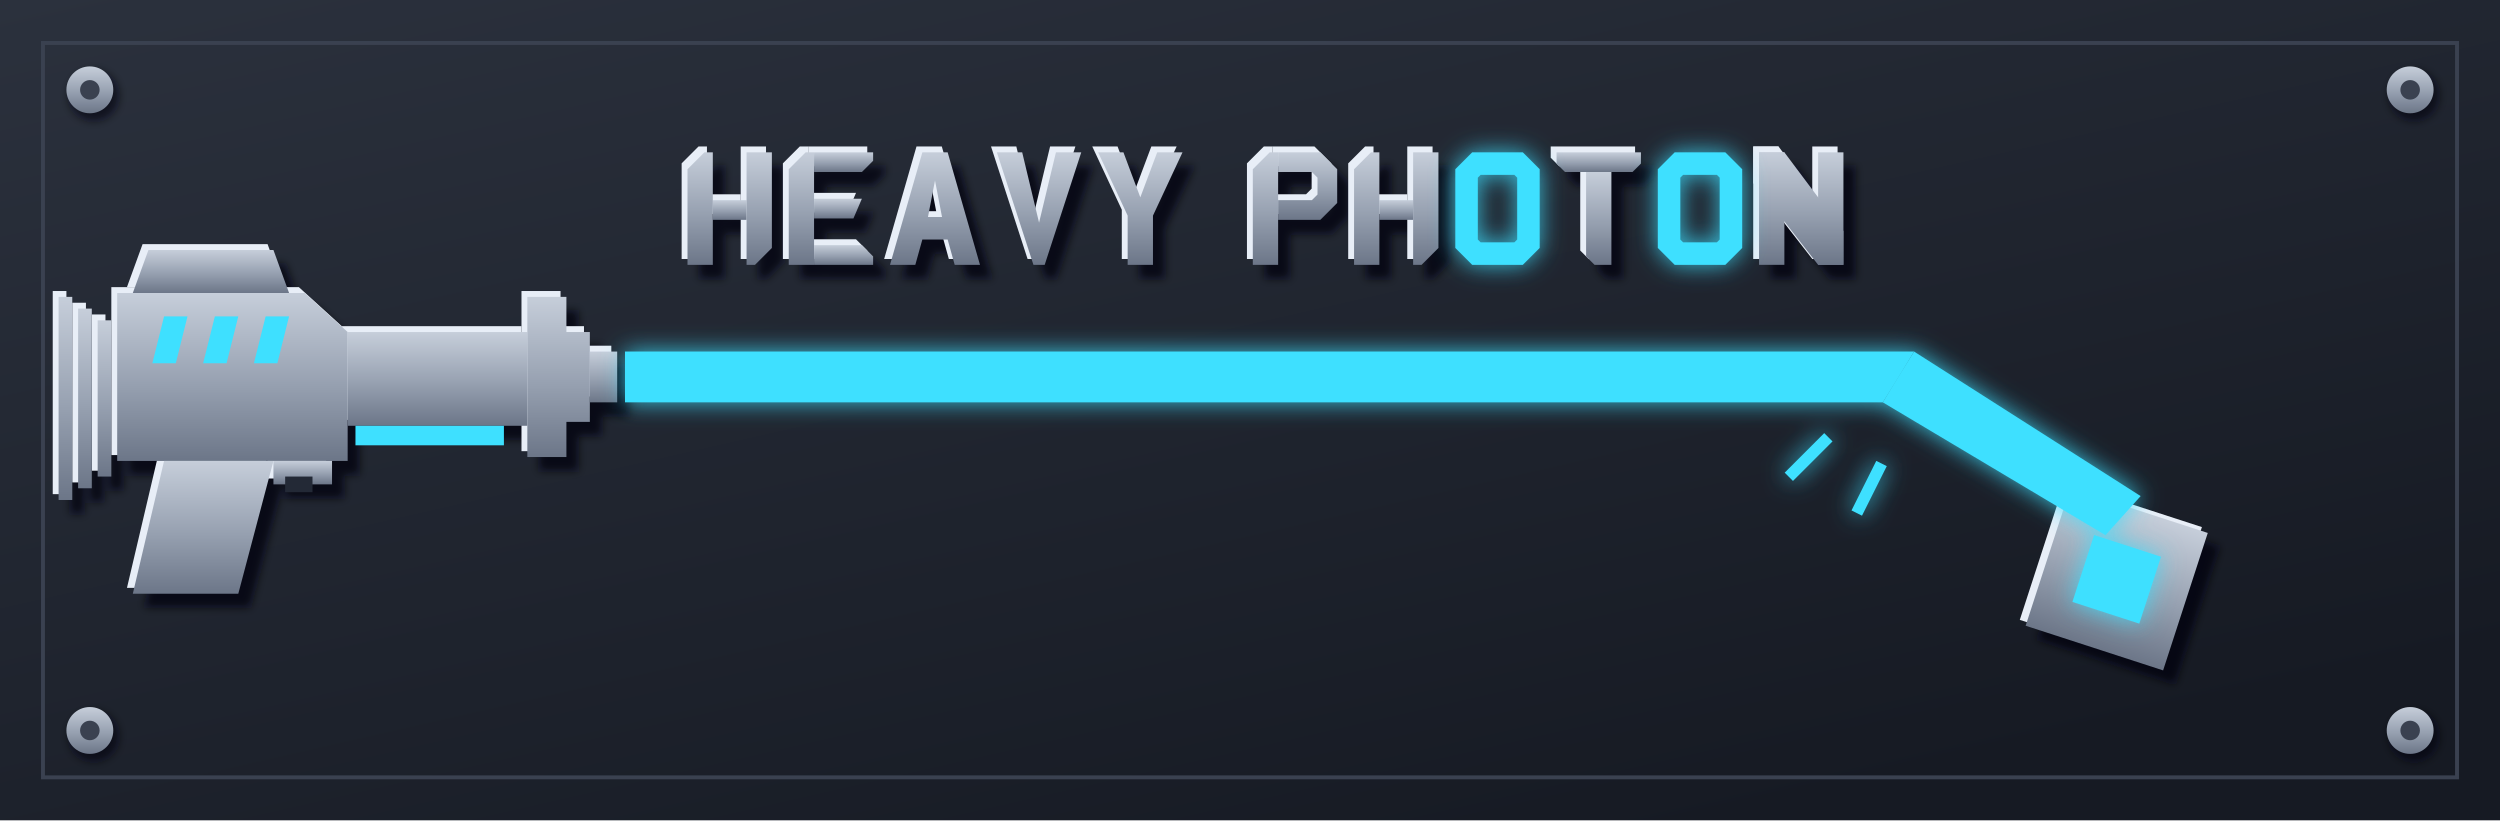
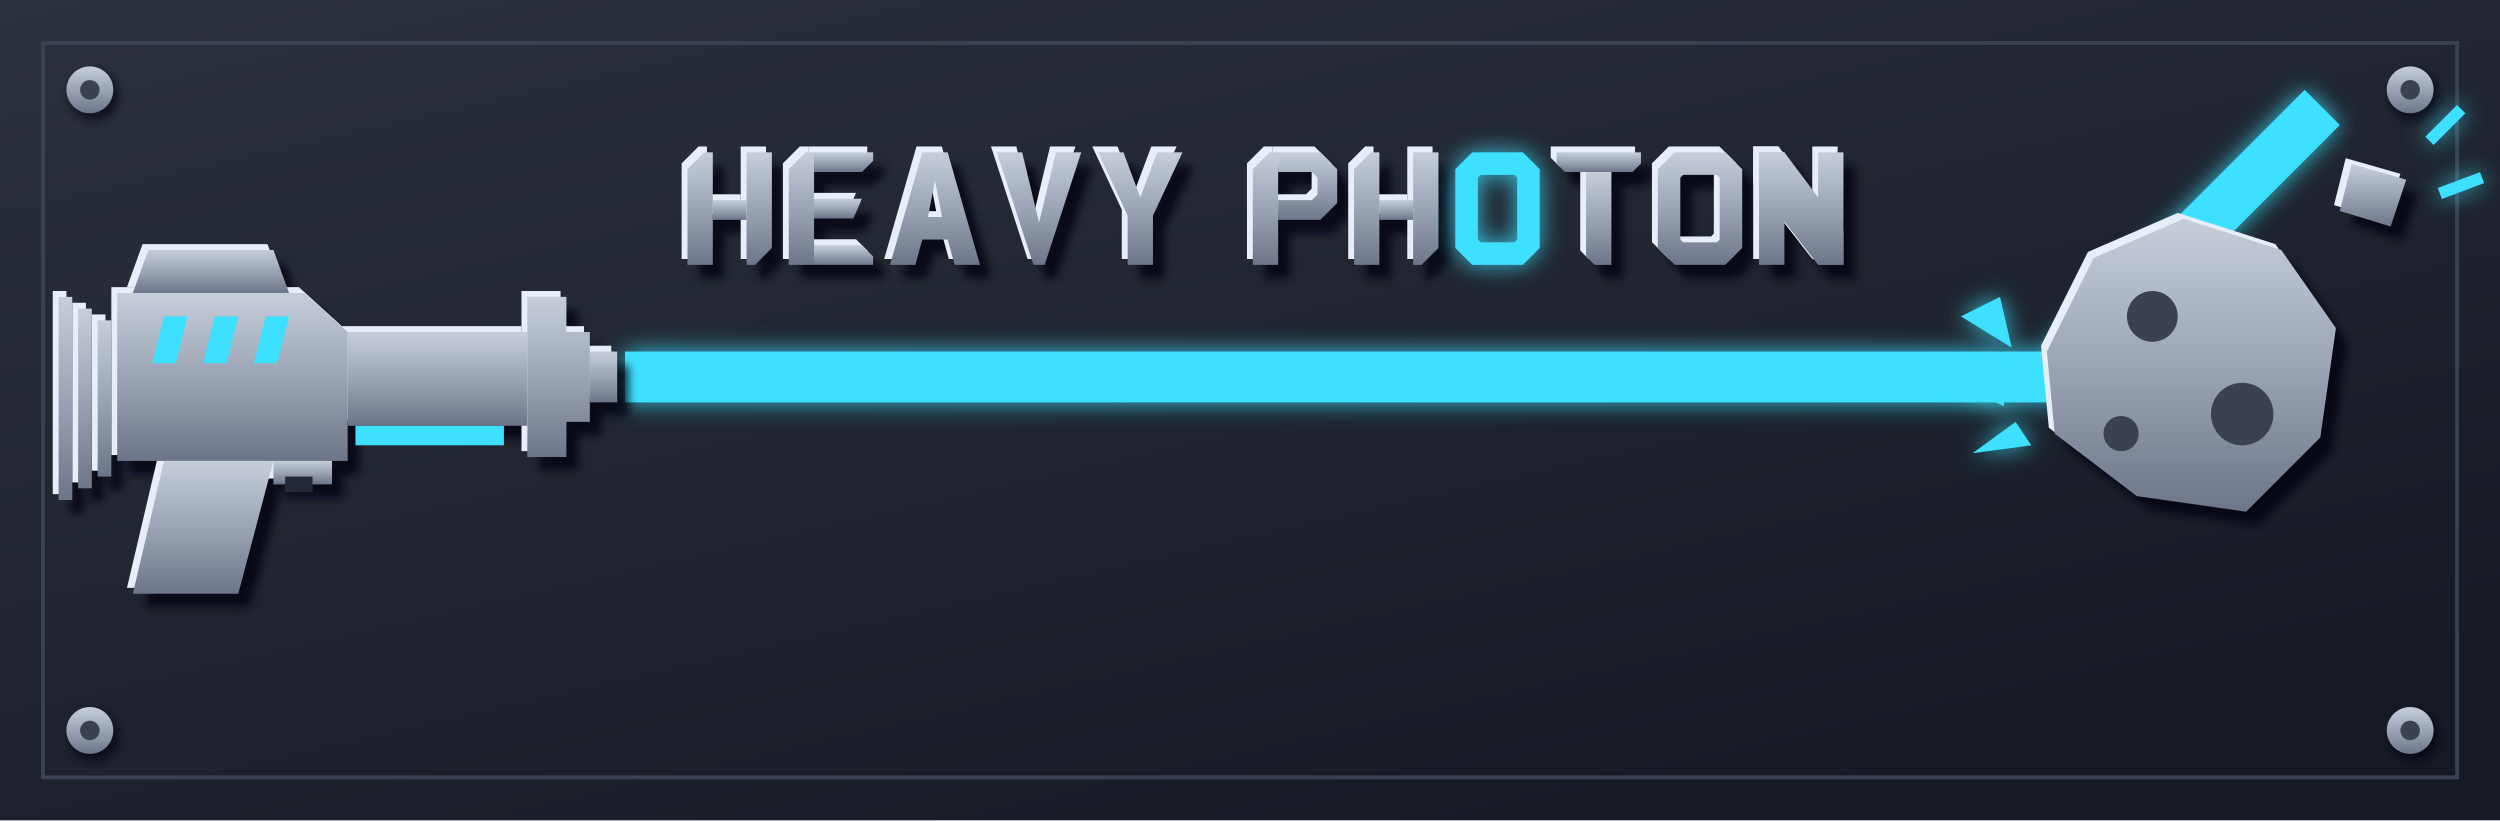
<svg xmlns="http://www.w3.org/2000/svg" viewBox="0 0 1280 420" width="1280" height="420">
  <defs>
    <linearGradient id="plate" x1="0" y1="0" x2="0.7" y2="1">
      <stop offset="0" stop-color="#2B313D" />
      <stop offset="1" stop-color="#161A23" />
    </linearGradient>
    <linearGradient id="steel" x1="0" y1="0" x2="0" y2="1">
      <stop offset="0" stop-color="#C6CEDA" />
      <stop offset="0.55" stop-color="#96A0B0" />
      <stop offset="1" stop-color="#6C7688" />
    </linearGradient>
    <filter id="soften" x="-20%" y="-20%" width="140%" height="140%">
      <feGaussianBlur stdDeviation="2.2" />
    </filter>
    <filter id="glow" x="-60%" y="-60%" width="220%" height="220%">
      <feGaussianBlur stdDeviation="6" />
    </filter>
  </defs>
  <rect width="1280" height="420" fill="url(#plate)" />
  <rect x="22" y="22" width="1236" height="376" fill="none" stroke="#3A4150" stroke-width="2" />
  <circle cx="48" cy="49" r="13" fill="#04060A" opacity="0.6" filter="url(#soften)" />
  <circle cx="46" cy="46" r="12" fill="url(#steel)" />
  <circle cx="46" cy="46" r="5" fill="#3A4150" />
  <circle cx="1236" cy="49" r="13" fill="#04060A" opacity="0.6" filter="url(#soften)" />
  <circle cx="1234" cy="46" r="12" fill="url(#steel)" />
  <circle cx="1234" cy="46" r="5" fill="#3A4150" />
  <circle cx="48" cy="377" r="13" fill="#04060A" opacity="0.6" filter="url(#soften)" />
  <circle cx="46" cy="374" r="12" fill="url(#steel)" />
  <circle cx="46" cy="374" r="5" fill="#3A4150" />
  <circle cx="1236" cy="377" r="13" fill="#04060A" opacity="0.6" filter="url(#soften)" />
  <circle cx="1234" cy="374" r="12" fill="url(#steel)" />
  <circle cx="1234" cy="374" r="5" fill="#3A4150" />
+   <g fill="#3EE0FF" opacity="0.85" filter="url(#glow)">
+     <path d="M320,180 L1060,180 L1060,206 L320,206 Z" />
+     <path d="M1040,186 L1180,46 L1198,64 L1058,204 Z" />
+   </g>
+   <g fill="#3EE0FF">
+     <path d="M320,180 L1060,180 L1060,206 L320,206 Z" />
+     <path d="M1040,186 L1180,46 L1198,64 L1058,204 Z" />
+   </g>
  <g fill="#04060A" opacity="0.75" filter="url(#soften)" transform="translate(6 7)">
    <g transform="translate(28 86)">
      <rect x="2" y="66" width="7" height="104" />
      <rect x="12" y="72" width="7" height="92" />
      <rect x="22" y="78" width="7" height="80" />
      <path d="M32,64 L128,64 L150,84 L150,150 L32,150 Z" />
      <path d="M56,150 L112,150 L94,218 L40,218 Z" />
      <rect x="112" y="150" width="30" height="12" />
      <path d="M48,42 L112,42 L120,64 L40,64 Z" />
      <path d="M150,84 L242,84 L242,132 L150,132 Z" />
      <path d="M242,66 L262,66 L262,84 L274,84 L274,130 L262,130 L262,148 L242,148 Z" />
      <rect x="274" y="94" width="14" height="26" />
    </g>
    <g transform="translate(352 78) scale(0.72)">
      <g transform="translate(0.0 0)">
        <rect x="18" y="34" width="24" height="14" />
        <polygon points="0,12 12,0 18,0 18,80 0,80" />
        <polygon points="42,0 60,0 60,68 48,80 42,80" />
      </g>
      <g transform="translate(72.0 0)">
        <polygon points="0,12 12,0 18,0 18,80 0,80" />
        <polygon points="18,0 60,0 60,6 52,14 18,14" />
        <polygon points="18,33 52,33 46,47 18,47" />
        <polygon points="18,66 52,66 60,74 60,80 18,80" />
      </g>
      <g transform="translate(144.0 0)">
        <path fill-rule="evenodd" transform="translate(0 0)" d="M23,0 L41,0 L64,80 L46,80 L41,62 L23,62 L18,80 L0,80 Z M32,20 L37,46 L27,46 Z" />
      </g>
      <g transform="translate(220.0 0)">
        <polygon points="0,0 18,0 30,50 42,0 60,0 34,80 26,80" />
      </g>
      <g transform="translate(292.0 0)">
        <polygon points="0,0 18,0 30,32 42,0 60,0 39,45 39,80 21,80 21,45" />
      </g>
      <g transform="translate(402.0 0)">
        <path fill-rule="evenodd" transform="translate(0 0)" d="M18,0 L48,0 L60,12 L60,36 L48,48 L18,48 L18,34 L42,34 L46,30 L46,18 L42,14 L18,14 Z" />
        <polygon points="0,12 12,0 18,0 18,80 0,80" />
      </g>
      <g transform="translate(474.0 0)">
        <rect x="18" y="34" width="24" height="14" />
        <polygon points="0,12 12,0 18,0 18,80 0,80" />
        <polygon points="42,0 60,0 60,68 48,80 42,80" />
      </g>
      <g transform="translate(618.0 0)">
        <polygon points="0,0 60,0 60,8 54,14 6,14 0,8" />
        <polygon points="21,14 39,14 39,80 27,80 21,74" />
      </g>
+       <g transform="translate(690.0 0)">
+         <path fill-rule="evenodd" transform="translate(0 0)" d="M12,0 L48,0 L60,12 L60,68 L48,80 L12,80 L0,68 L0,12 Z M18,16 L42,16 L44,18 L44,62 L42,64 L18,64 L16,62 L16,18 Z" />
+       </g>
      <g transform="translate(762.0 0)">
        <rect x="0" y="0" width="18" height="80" />
        <rect x="42" y="0" width="18" height="80" />
        <polygon points="0,0 18,0 60,56 60,80 42,80 0,26" />
      </g>
    </g>
-     <g transform="translate(1060 250) rotate(18)">
-       <rect width="74" height="74" />
-     </g>
+     <path d="M1048,180 L1072,132 L1118,112 L1168,128 L1196,168 L1188,224 L1150,262 L1094,254 L1052,222 Z" />
+     <path d="M1204,84 L1232,92 L1224,116 L1198,108 Z" />
  </g>
  <g fill="#E8EEF7" transform="translate(-3 -3)">
    <g transform="translate(28 86)">
      <rect x="2" y="66" width="7" height="104" />
      <rect x="12" y="72" width="7" height="92" />
      <rect x="22" y="78" width="7" height="80" />
      <path d="M32,64 L128,64 L150,84 L150,150 L32,150 Z" />
      <path d="M56,150 L112,150 L94,218 L40,218 Z" />
      <rect x="112" y="150" width="30" height="12" />
      <path d="M48,42 L112,42 L120,64 L40,64 Z" />
      <path d="M150,84 L242,84 L242,132 L150,132 Z" />
      <path d="M242,66 L262,66 L262,84 L274,84 L274,130 L262,130 L262,148 L242,148 Z" />
      <rect x="274" y="94" width="14" height="26" />
    </g>
    <g transform="translate(352 78) scale(0.72)">
      <g transform="translate(0.0 0)">
        <rect x="18" y="34" width="24" height="14" />
        <polygon points="0,12 12,0 18,0 18,80 0,80" />
        <polygon points="42,0 60,0 60,68 48,80 42,80" />
      </g>
      <g transform="translate(72.0 0)">
        <polygon points="0,12 12,0 18,0 18,80 0,80" />
        <polygon points="18,0 60,0 60,6 52,14 18,14" />
        <polygon points="18,33 52,33 46,47 18,47" />
        <polygon points="18,66 52,66 60,74 60,80 18,80" />
      </g>
      <g transform="translate(144.0 0)">
        <path fill-rule="evenodd" transform="translate(0 0)" d="M23,0 L41,0 L64,80 L46,80 L41,62 L23,62 L18,80 L0,80 Z M32,20 L37,46 L27,46 Z" />
      </g>
      <g transform="translate(220.0 0)">
        <polygon points="0,0 18,0 30,50 42,0 60,0 34,80 26,80" />
      </g>
      <g transform="translate(292.0 0)">
        <polygon points="0,0 18,0 30,32 42,0 60,0 39,45 39,80 21,80 21,45" />
      </g>
      <g transform="translate(402.0 0)">
        <path fill-rule="evenodd" transform="translate(0 0)" d="M18,0 L48,0 L60,12 L60,36 L48,48 L18,48 L18,34 L42,34 L46,30 L46,18 L42,14 L18,14 Z" />
        <polygon points="0,12 12,0 18,0 18,80 0,80" />
      </g>
      <g transform="translate(474.0 0)">
        <rect x="18" y="34" width="24" height="14" />
        <polygon points="0,12 12,0 18,0 18,80 0,80" />
        <polygon points="42,0 60,0 60,68 48,80 42,80" />
      </g>
      <g transform="translate(618.0 0)">
        <polygon points="0,0 60,0 60,8 54,14 6,14 0,8" />
        <polygon points="21,14 39,14 39,80 27,80 21,74" />
      </g>
+       <g transform="translate(690.0 0)">
+         <path fill-rule="evenodd" transform="translate(0 0)" d="M12,0 L48,0 L60,12 L60,68 L48,80 L12,80 L0,68 L0,12 Z M18,16 L42,16 L44,18 L44,62 L42,64 L18,64 L16,62 L16,18 Z" />
+       </g>
      <g transform="translate(762.0 0)">
        <rect x="0" y="0" width="18" height="80" />
        <rect x="42" y="0" width="18" height="80" />
        <polygon points="0,0 18,0 60,56 60,80 42,80 0,26" />
      </g>
    </g>
-     <g transform="translate(1060 250) rotate(18)">
-       <rect width="74" height="74" />
-     </g>
+     <path d="M1048,180 L1072,132 L1118,112 L1168,128 L1196,168 L1188,224 L1150,262 L1094,254 L1052,222 Z" />
+     <path d="M1204,84 L1232,92 L1224,116 L1198,108 Z" />
  </g>
  <g fill="url(#steel)">
    <g transform="translate(28 86)">
      <rect x="2" y="66" width="7" height="104" />
      <rect x="12" y="72" width="7" height="92" />
      <rect x="22" y="78" width="7" height="80" />
      <path d="M32,64 L128,64 L150,84 L150,150 L32,150 Z" />
      <path d="M56,150 L112,150 L94,218 L40,218 Z" />
      <rect x="112" y="150" width="30" height="12" />
      <path d="M48,42 L112,42 L120,64 L40,64 Z" />
      <path d="M150,84 L242,84 L242,132 L150,132 Z" />
      <path d="M242,66 L262,66 L262,84 L274,84 L274,130 L262,130 L262,148 L242,148 Z" />
      <rect x="274" y="94" width="14" height="26" />
    </g>
    <g transform="translate(352 78) scale(0.72)">
      <g transform="translate(0.0 0)">
        <rect x="18" y="34" width="24" height="14" />
        <polygon points="0,12 12,0 18,0 18,80 0,80" />
        <polygon points="42,0 60,0 60,68 48,80 42,80" />
      </g>
      <g transform="translate(72.0 0)">
        <polygon points="0,12 12,0 18,0 18,80 0,80" />
        <polygon points="18,0 60,0 60,6 52,14 18,14" />
        <polygon points="18,33 52,33 46,47 18,47" />
        <polygon points="18,66 52,66 60,74 60,80 18,80" />
      </g>
      <g transform="translate(144.0 0)">
        <path fill-rule="evenodd" transform="translate(0 0)" d="M23,0 L41,0 L64,80 L46,80 L41,62 L23,62 L18,80 L0,80 Z M32,20 L37,46 L27,46 Z" />
      </g>
      <g transform="translate(220.0 0)">
        <polygon points="0,0 18,0 30,50 42,0 60,0 34,80 26,80" />
      </g>
      <g transform="translate(292.0 0)">
        <polygon points="0,0 18,0 30,32 42,0 60,0 39,45 39,80 21,80 21,45" />
      </g>
      <g transform="translate(402.0 0)">
        <path fill-rule="evenodd" transform="translate(0 0)" d="M18,0 L48,0 L60,12 L60,36 L48,48 L18,48 L18,34 L42,34 L46,30 L46,18 L42,14 L18,14 Z" />
        <polygon points="0,12 12,0 18,0 18,80 0,80" />
      </g>
      <g transform="translate(474.0 0)">
        <rect x="18" y="34" width="24" height="14" />
        <polygon points="0,12 12,0 18,0 18,80 0,80" />
        <polygon points="42,0 60,0 60,68 48,80 42,80" />
      </g>
      <g transform="translate(618.0 0)">
        <polygon points="0,0 60,0 60,8 54,14 6,14 0,8" />
        <polygon points="21,14 39,14 39,80 27,80 21,74" />
      </g>
+       <g transform="translate(690.0 0)">
+         <path fill-rule="evenodd" transform="translate(0 0)" d="M12,0 L48,0 L60,12 L60,68 L48,80 L12,80 L0,68 L0,12 Z M18,16 L42,16 L44,18 L44,62 L42,64 L18,64 L16,62 L16,18 Z" />
+       </g>
      <g transform="translate(762.0 0)">
        <rect x="0" y="0" width="18" height="80" />
        <rect x="42" y="0" width="18" height="80" />
        <polygon points="0,0 18,0 60,56 60,80 42,80 0,26" />
      </g>
    </g>
-     <g transform="translate(1060 250) rotate(18)">
-       <rect width="74" height="74" />
-     </g>
-   </g>
+     <path d="M1048,180 L1072,132 L1118,112 L1168,128 L1196,168 L1188,224 L1150,262 L1094,254 L1052,222 Z" />
+     <path d="M1204,84 L1232,92 L1224,116 L1198,108 Z" />
+   </g>
+   <circle cx="1102" cy="162" r="13" fill="#3A4150" />
+   <circle cx="1148" cy="212" r="16" fill="#3A4150" />
+   <circle cx="1086" cy="222" r="9" fill="#3A4150" />
  <g transform="translate(28 86)">
    <rect x="118" y="158" width="14" height="8" fill="#232936" />
  </g>
  <g fill="#3EE0FF" opacity="0.85" filter="url(#glow)">
-     <path d="M320,180 L980,180 L964,206 L320,206 Z" />
-     <path d="M980,180 L1096,254 L1078,274 L964,206 Z" />
+     <path d="M1030,178 L1004,162 L1024,152 Z" />
+     <path d="M1026,196 L992,192 L1026,208 Z" />
+     <path d="M1032,216 L1010,232 L1040,228 Z" />
    <g transform="translate(745.12 78) scale(0.72)">
      <path fill-rule="evenodd" transform="translate(0 0)" d="M12,0 L48,0 L60,12 L60,68 L48,80 L12,80 L0,68 L0,12 Z M18,16 L42,16 L44,18 L44,62 L42,64 L18,64 L16,62 L16,18 Z" />
    </g>
-     <g transform="translate(848.8 78) scale(0.72)">
-       <path fill-rule="evenodd" transform="translate(0 0)" d="M12,0 L48,0 L60,12 L60,68 L48,80 L12,80 L0,68 L0,12 Z M18,16 L42,16 L44,18 L44,62 L42,64 L18,64 L16,62 L16,18 Z" />
-     </g>
-     <g transform="translate(1060 250) rotate(18)">
-       <rect x="19" y="19" width="36" height="36" />
-     </g>
    <g stroke="#3EE0FF" stroke-width="6" stroke-linecap="square" fill="none">
-       <line x1="934" y1="226" x2="918" y2="242" />
-       <line x1="962" y1="240" x2="952" y2="260" />
+       <line x1="1246" y1="70" x2="1258" y2="58" />
+       <line x1="1252" y1="98" x2="1268" y2="92" />
    </g>
  </g>
  <g fill="#3EE0FF">
-     <path d="M320,180 L980,180 L964,206 L320,206 Z" />
-     <path d="M980,180 L1096,254 L1078,274 L964,206 Z" />
+     <path d="M1030,178 L1004,162 L1024,152 Z" />
+     <path d="M1026,196 L992,192 L1026,208 Z" />
+     <path d="M1032,216 L1010,232 L1040,228 Z" />
    <g transform="translate(745.12 78) scale(0.72)">
      <path fill-rule="evenodd" transform="translate(0 0)" d="M12,0 L48,0 L60,12 L60,68 L48,80 L12,80 L0,68 L0,12 Z M18,16 L42,16 L44,18 L44,62 L42,64 L18,64 L16,62 L16,18 Z" />
    </g>
-     <g transform="translate(848.8 78) scale(0.72)">
-       <path fill-rule="evenodd" transform="translate(0 0)" d="M12,0 L48,0 L60,12 L60,68 L48,80 L12,80 L0,68 L0,12 Z M18,16 L42,16 L44,18 L44,62 L42,64 L18,64 L16,62 L16,18 Z" />
-     </g>
-     <g transform="translate(1060 250) rotate(18)">
-       <rect x="19" y="19" width="36" height="36" />
-     </g>
    <g stroke="#3EE0FF" stroke-width="6" stroke-linecap="square" fill="none">
-       <line x1="934" y1="226" x2="918" y2="242" />
-       <line x1="962" y1="240" x2="952" y2="260" />
+       <line x1="1246" y1="70" x2="1258" y2="58" />
+       <line x1="1252" y1="98" x2="1268" y2="92" />
    </g>
  </g>
  <g transform="translate(28 86)">
    <g fill="#3EE0FF">
      <rect x="154" y="132" width="76" height="10" />
      <path d="M56,76 L68,76 L62,100 L50,100 Z" />
      <path d="M82,76 L94,76 L88,100 L76,100 Z" />
      <path d="M108,76 L120,76 L114,100 L102,100 Z" />
    </g>
  </g>
</svg>
